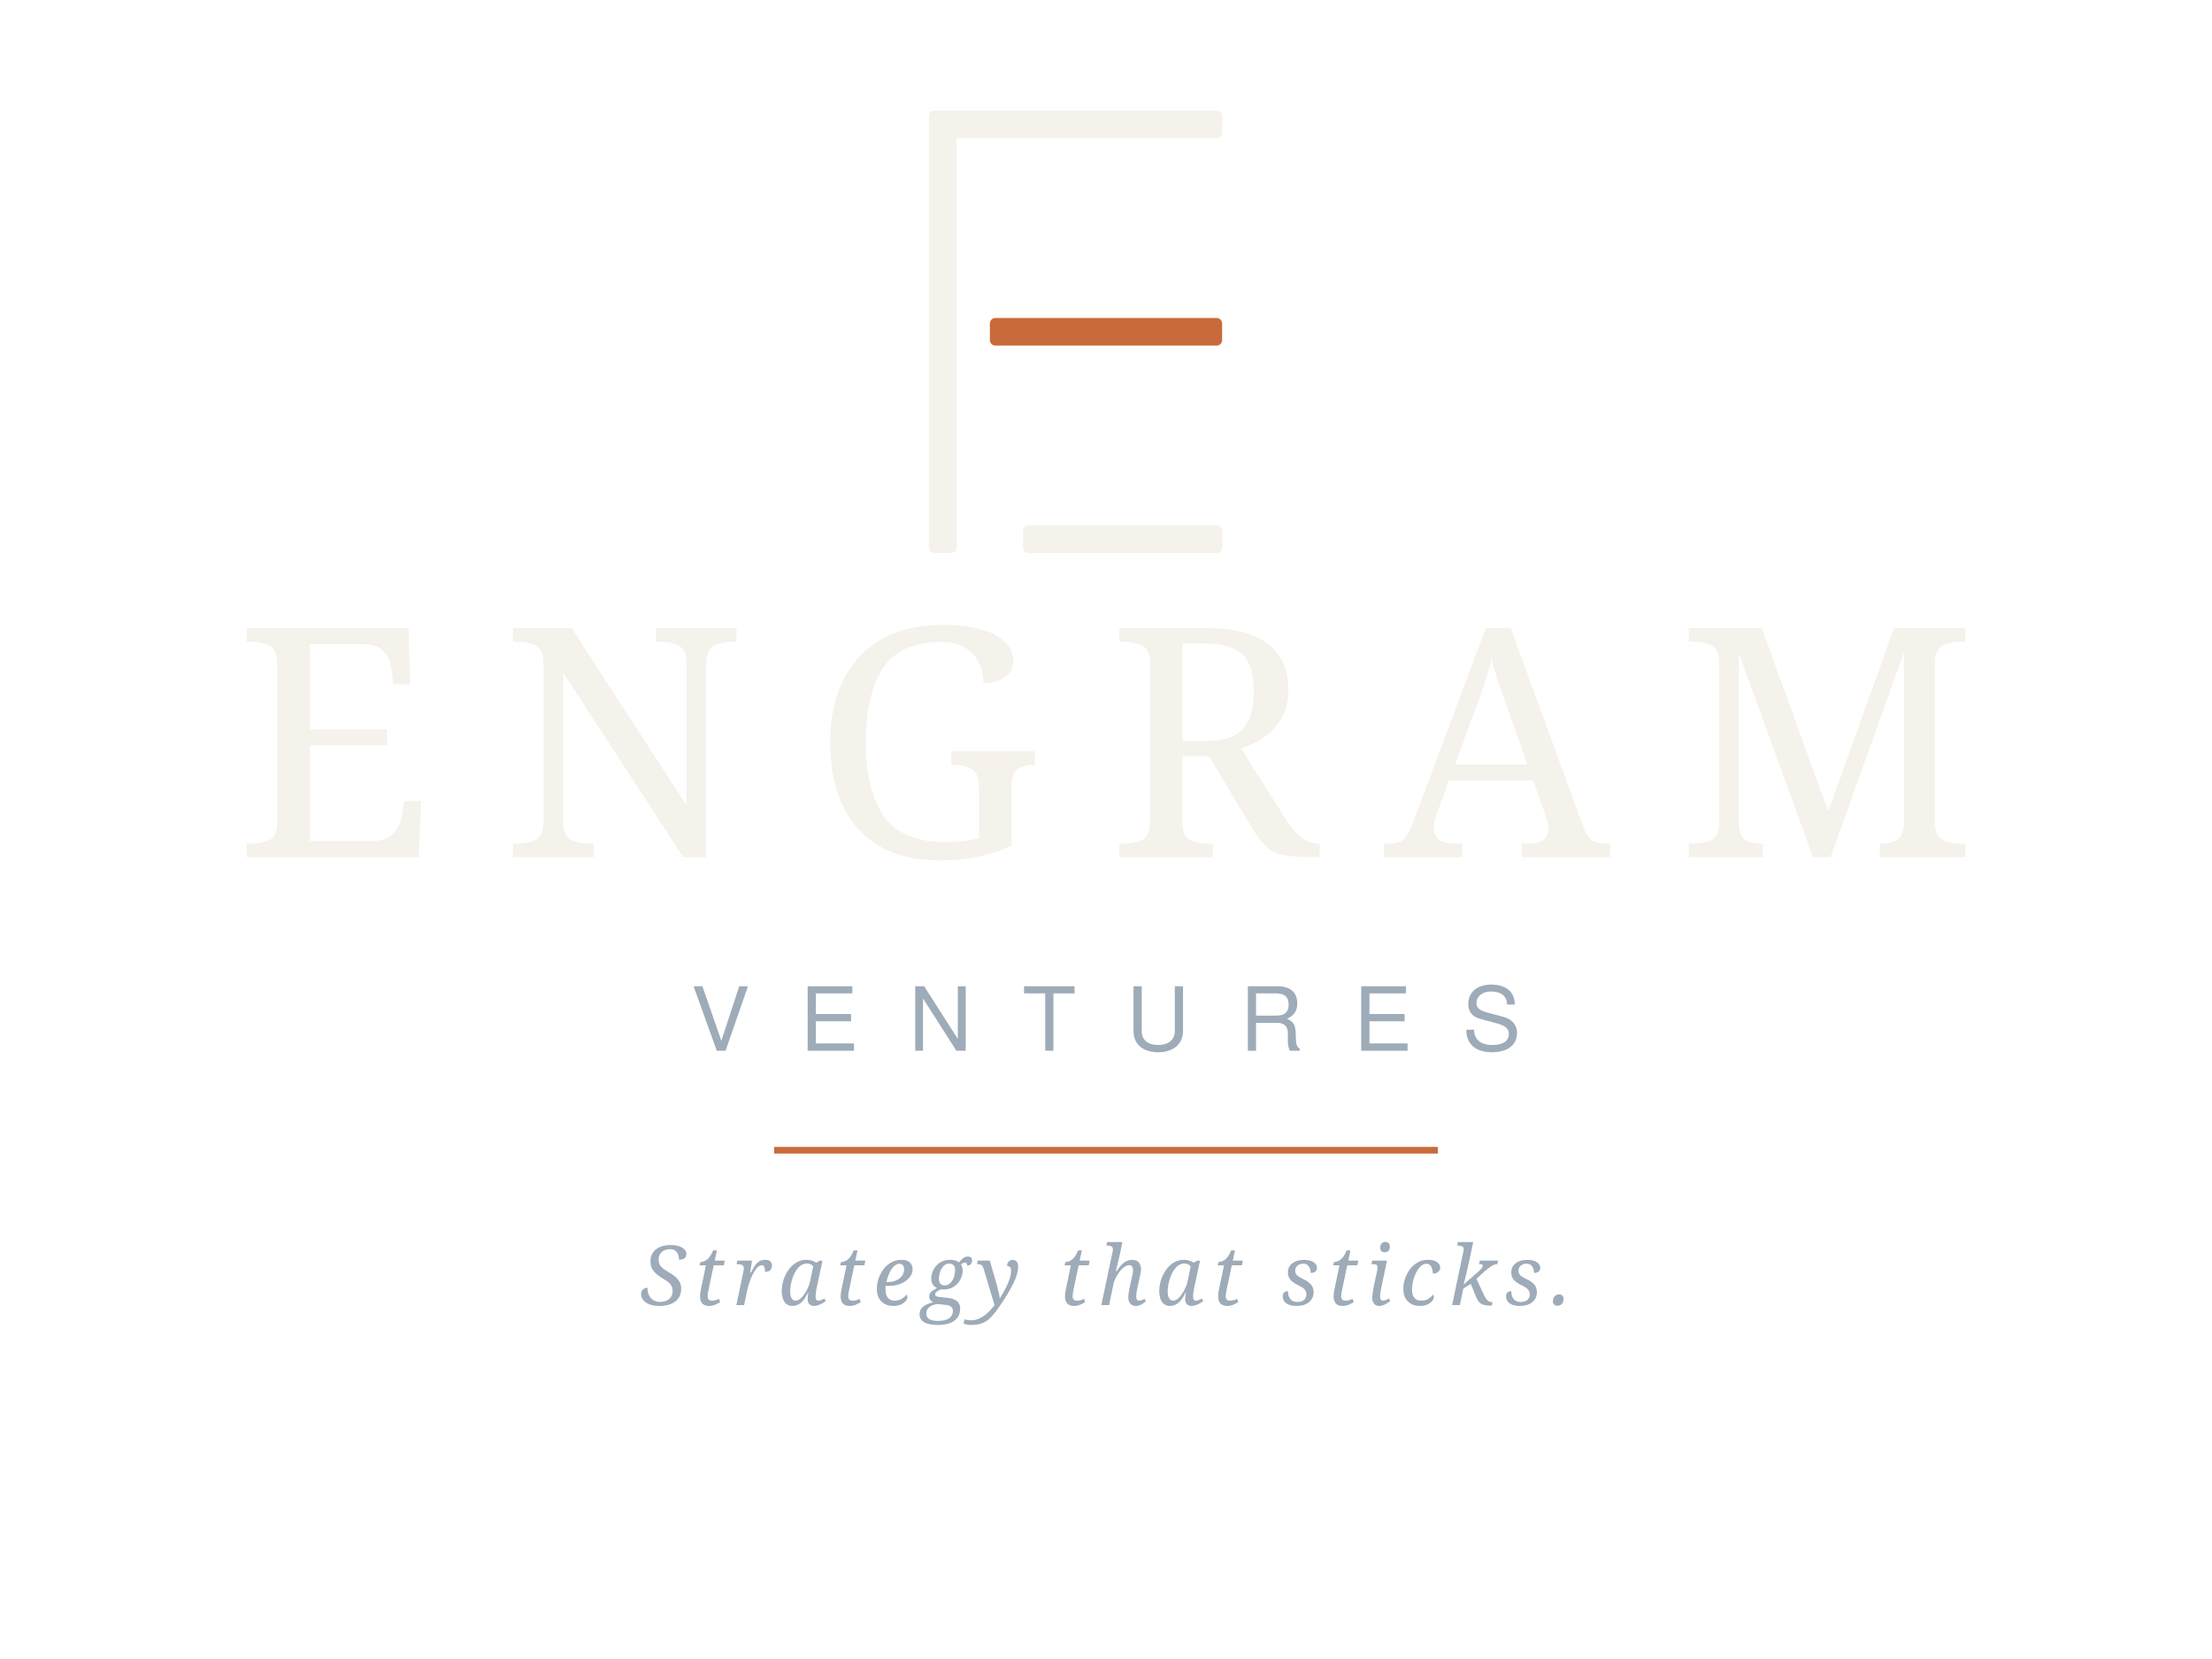
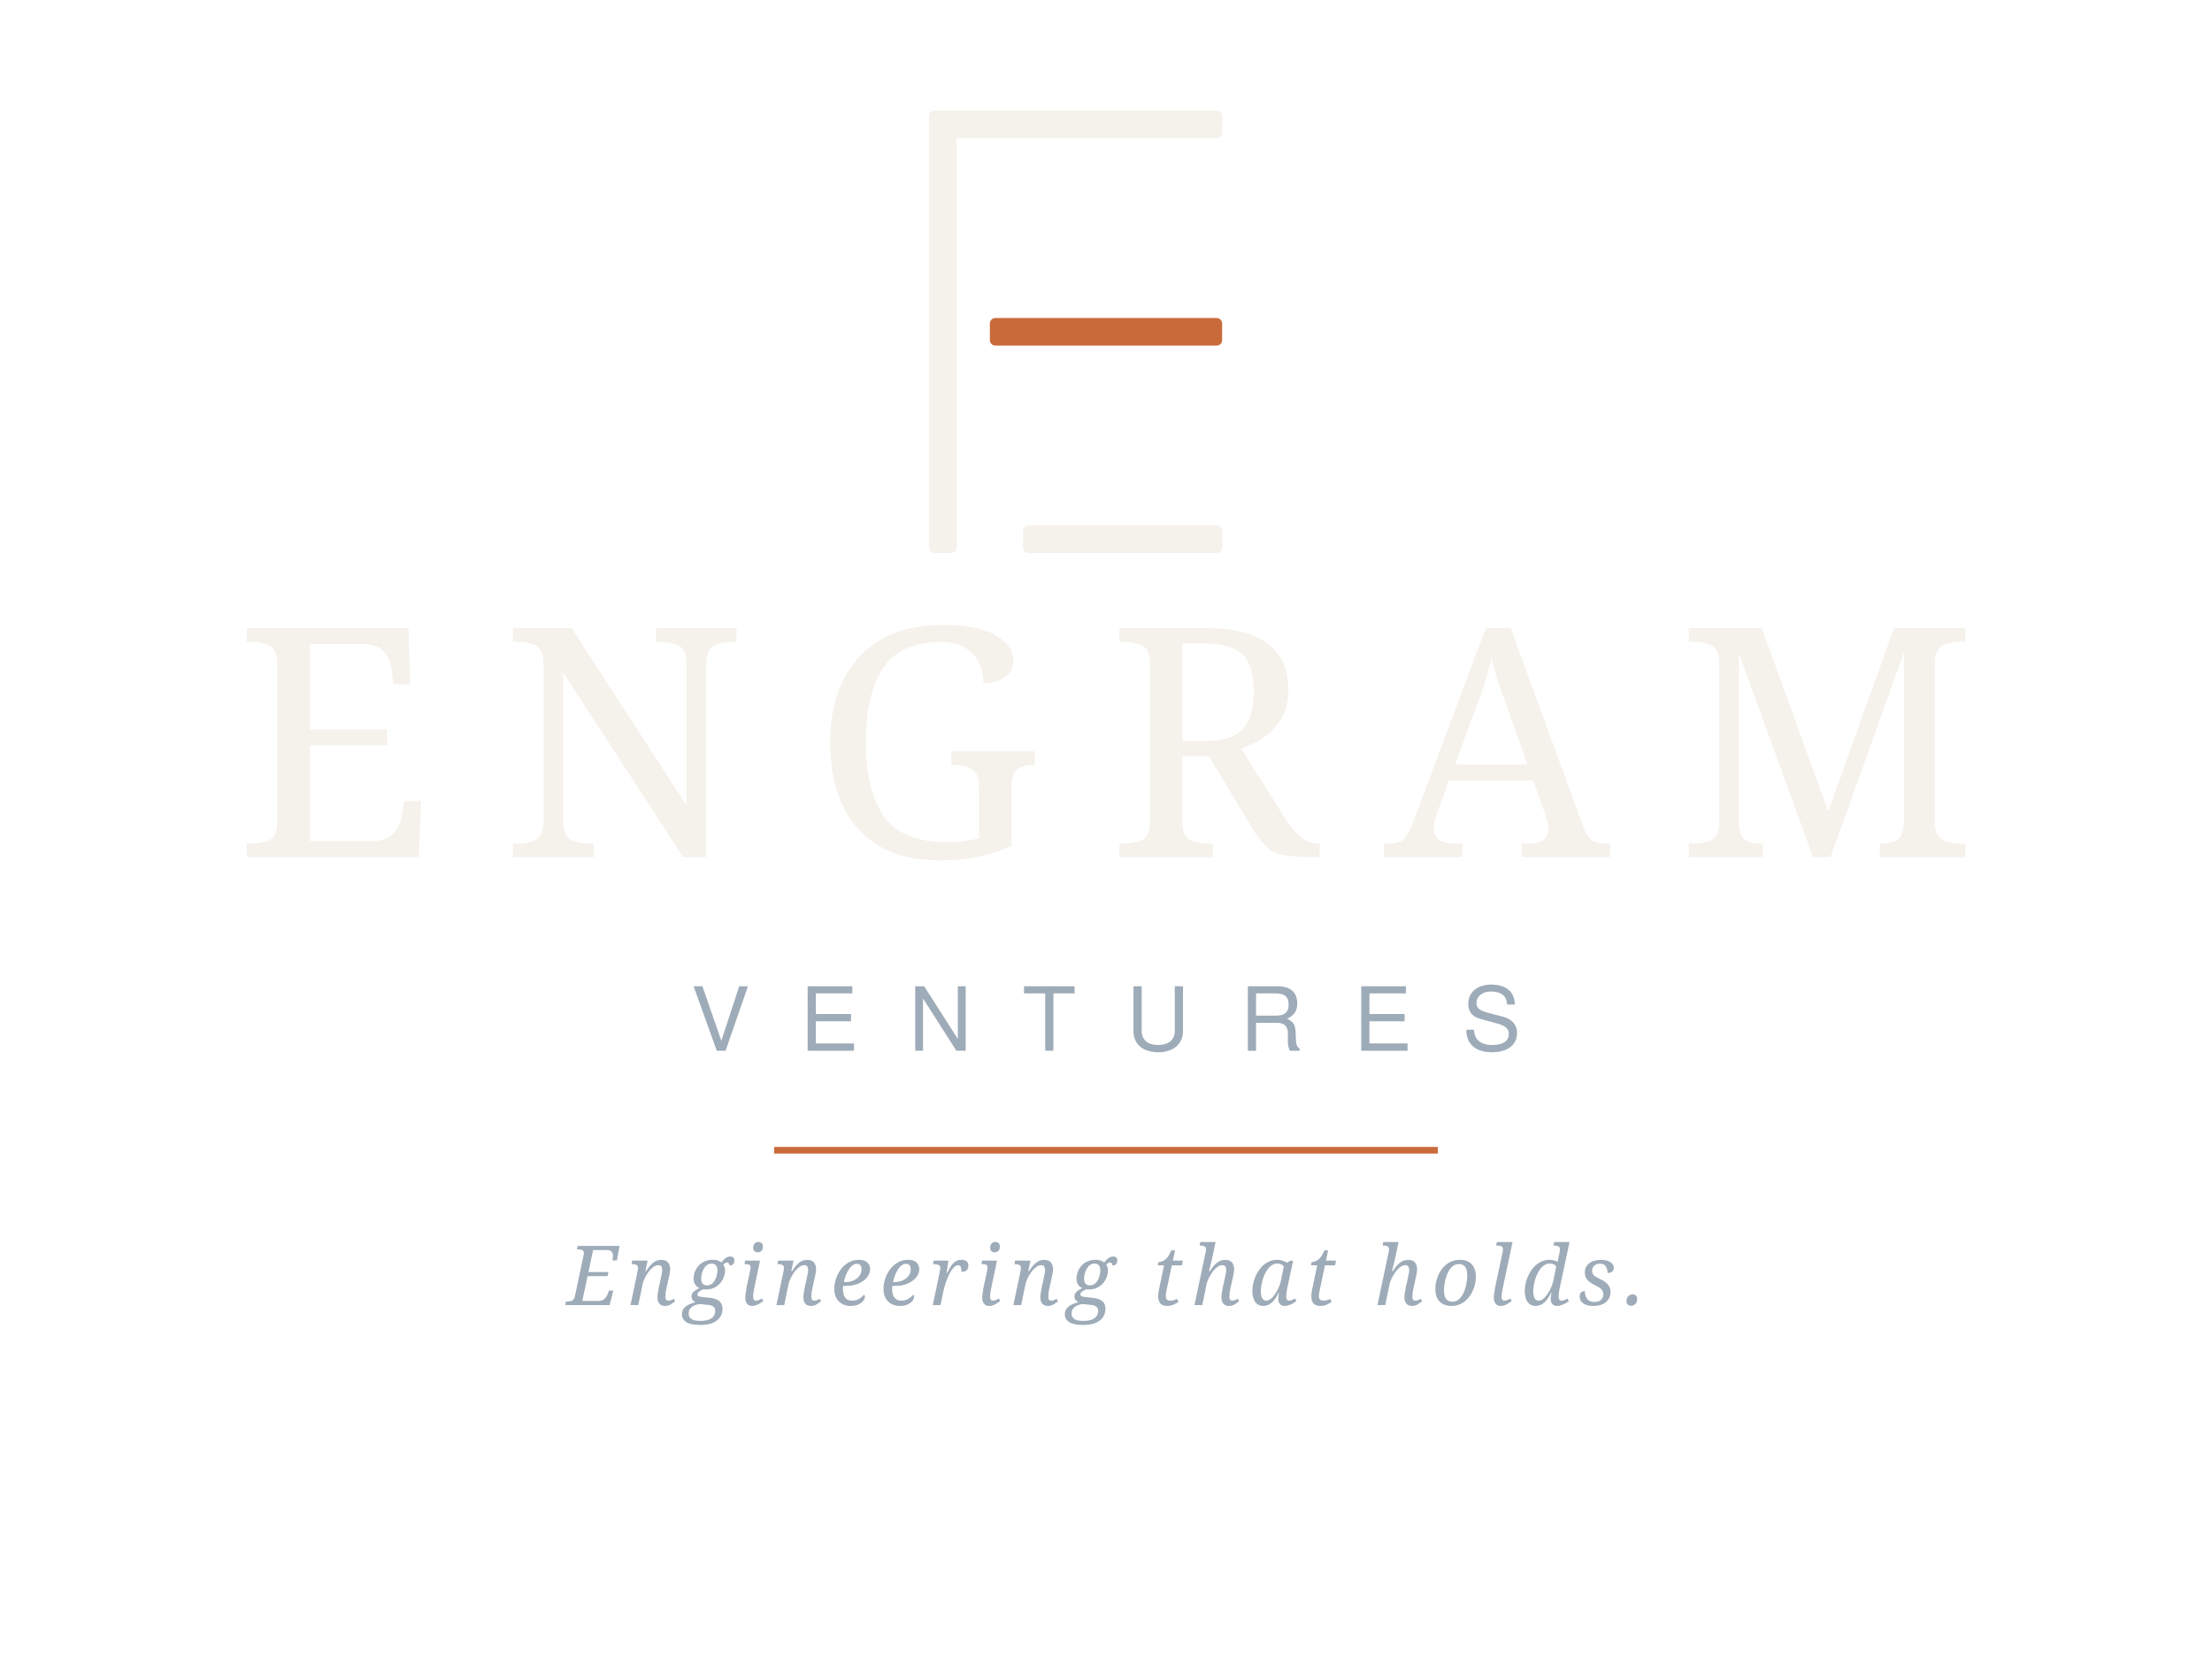
<svg xmlns="http://www.w3.org/2000/svg" width="400" height="300" viewBox="0 0 400 300">
  <g transform="translate(168, 20)">
    <rect x="0" y="0" width="5" height="80" fill="#F5F1EB" rx="1" />
    <rect x="0" y="0" width="53" height="5" fill="#F5F1EB" rx="1" />
    <rect x="11" y="37.5" width="42" height="5" fill="#C96A3A" rx="1" />
    <rect x="17" y="75" width="36" height="5" fill="#F5F1EB" rx="1" />
  </g>
  <text x="200" y="155" text-anchor="middle" font-family="'Cormorant Garamond', 'Garamond', 'Georgia', serif" font-size="58" font-weight="400" letter-spacing="12" fill="#F5F1EB">ENGRAM</text>
  <text x="200" y="190" text-anchor="middle" font-family="'Jost', 'Montserrat', 'Helvetica Neue', sans-serif" font-size="16" font-weight="400" letter-spacing="9" fill="#9EABB8">VENTURES</text>
  <line x1="140" y1="208" x2="260" y2="208" stroke="#C96A3A" stroke-width="1.2" />
-   <text x="200" y="236" text-anchor="middle" font-family="'Cormorant Garamond', 'Garamond', 'Georgia', serif" font-size="15" font-weight="300" font-style="italic" letter-spacing="1.5" fill="#9EABB8">Strategy that sticks.</text>
+   <text x="200" y="236" text-anchor="middle" font-family="'Cormorant Garamond', 'Garamond', 'Georgia', serif" font-size="15" font-weight="300" font-style="italic" letter-spacing="1.5" fill="#9EABB8">Engineering that holds.</text>
</svg>
